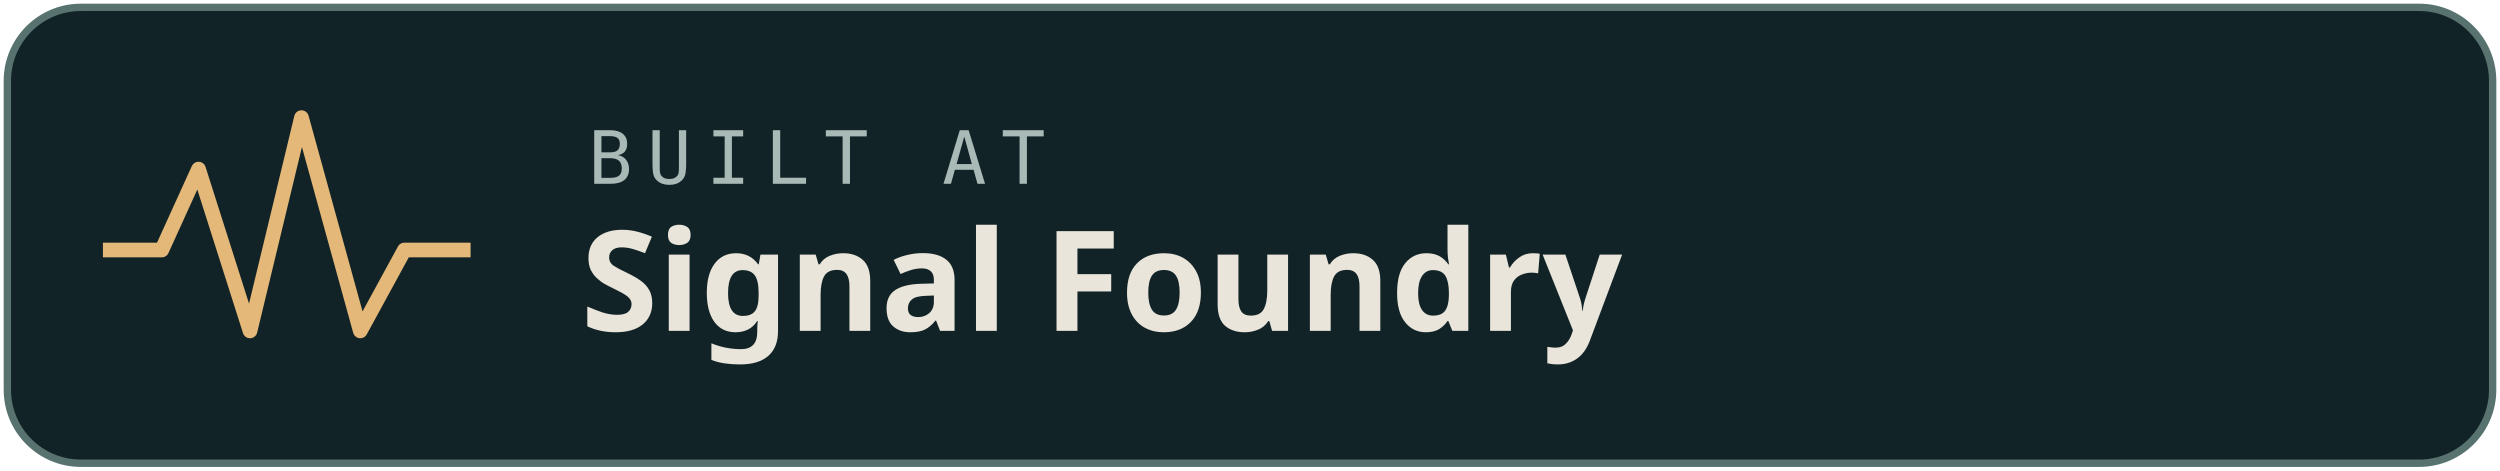
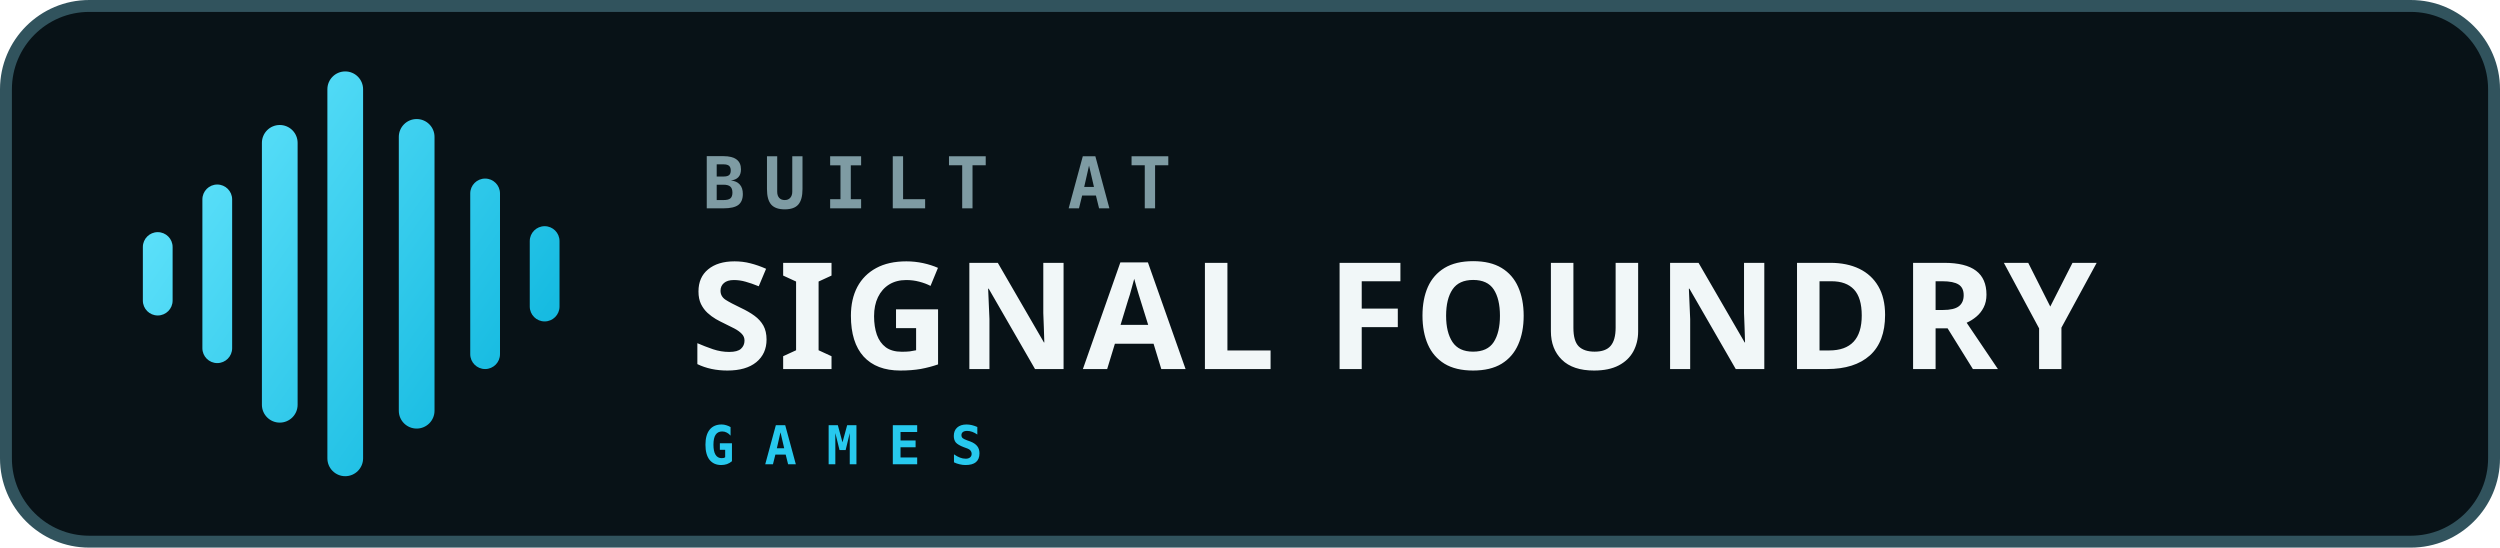
- <svg xmlns="http://www.w3.org/2000/svg" width="340" height="64" viewBox="0 0 340 64" role="img" aria-labelledby="title desc">
-   <rect x="1" y="1" width="338" height="62" rx="10" fill="#122327" stroke="#58736f" />
-   <path d="M14 34h8l5-11 7 22 7-29 8 29 6-11h9" fill="none" stroke="#e4b878" stroke-width="2" stroke-linejoin="round" />
-   <text x="80" y="25" font-family="monospace" font-size="10" letter-spacing="2" fill="#a8b9b6">
-     BUILT AT
-   </text>
-   <text x="79" y="45" font-family="system-ui,sans-serif" font-size="19" font-weight="600" fill="#e9e5da">
-     Signal Foundry
-   </text>
+ <svg xmlns="http://www.w3.org/2000/svg" width="420" height="92" viewBox="0 0 420 92" role="img" aria-labelledby="title desc">
+   <defs>
+     <linearGradient id="g" x1="22" y1="18" x2="102" y2="74" gradientUnits="userSpaceOnUse">
+       <stop stop-color="#6be8ff" />
+       <stop offset="1" stop-color="#00afd9" />
+     </linearGradient>
+   </defs>
+   <rect x="1" y="1" width="418" height="90" rx="14" fill="#081217" stroke="#31535d" stroke-width="2" />
+   <g fill="url(#g)">
+     <rect x="24" y="39" width="5" height="14" rx="2.5" />
+     <rect x="34" y="31" width="5" height="30" rx="2.5" />
+     <rect x="44" y="21" width="6" height="50" rx="3" />
+     <rect x="55" y="12" width="6" height="68" rx="3" />
+     <rect x="67" y="20" width="6" height="52" rx="3" />
+     <rect x="79" y="30" width="5" height="32" rx="2.5" />
+     <rect x="89" y="38" width="5" height="16" rx="2.5" />
+   </g>
+   <text x="118" y="35" fill="#7e9ba3" font-family="ui-monospace,monospace" font-size="12" font-weight="700" letter-spacing="3">BUILT AT</text>
+   <text x="116" y="62" fill="#f1f7f8" font-family="system-ui,sans-serif" font-size="25" font-weight="750" letter-spacing="1">SIGNAL FOUNDRY</text>
+   <text x="118" y="78" fill="#27c9ee" font-family="ui-monospace,monospace" font-size="9" font-weight="700" letter-spacing="5">GAMES</text>
</svg>
